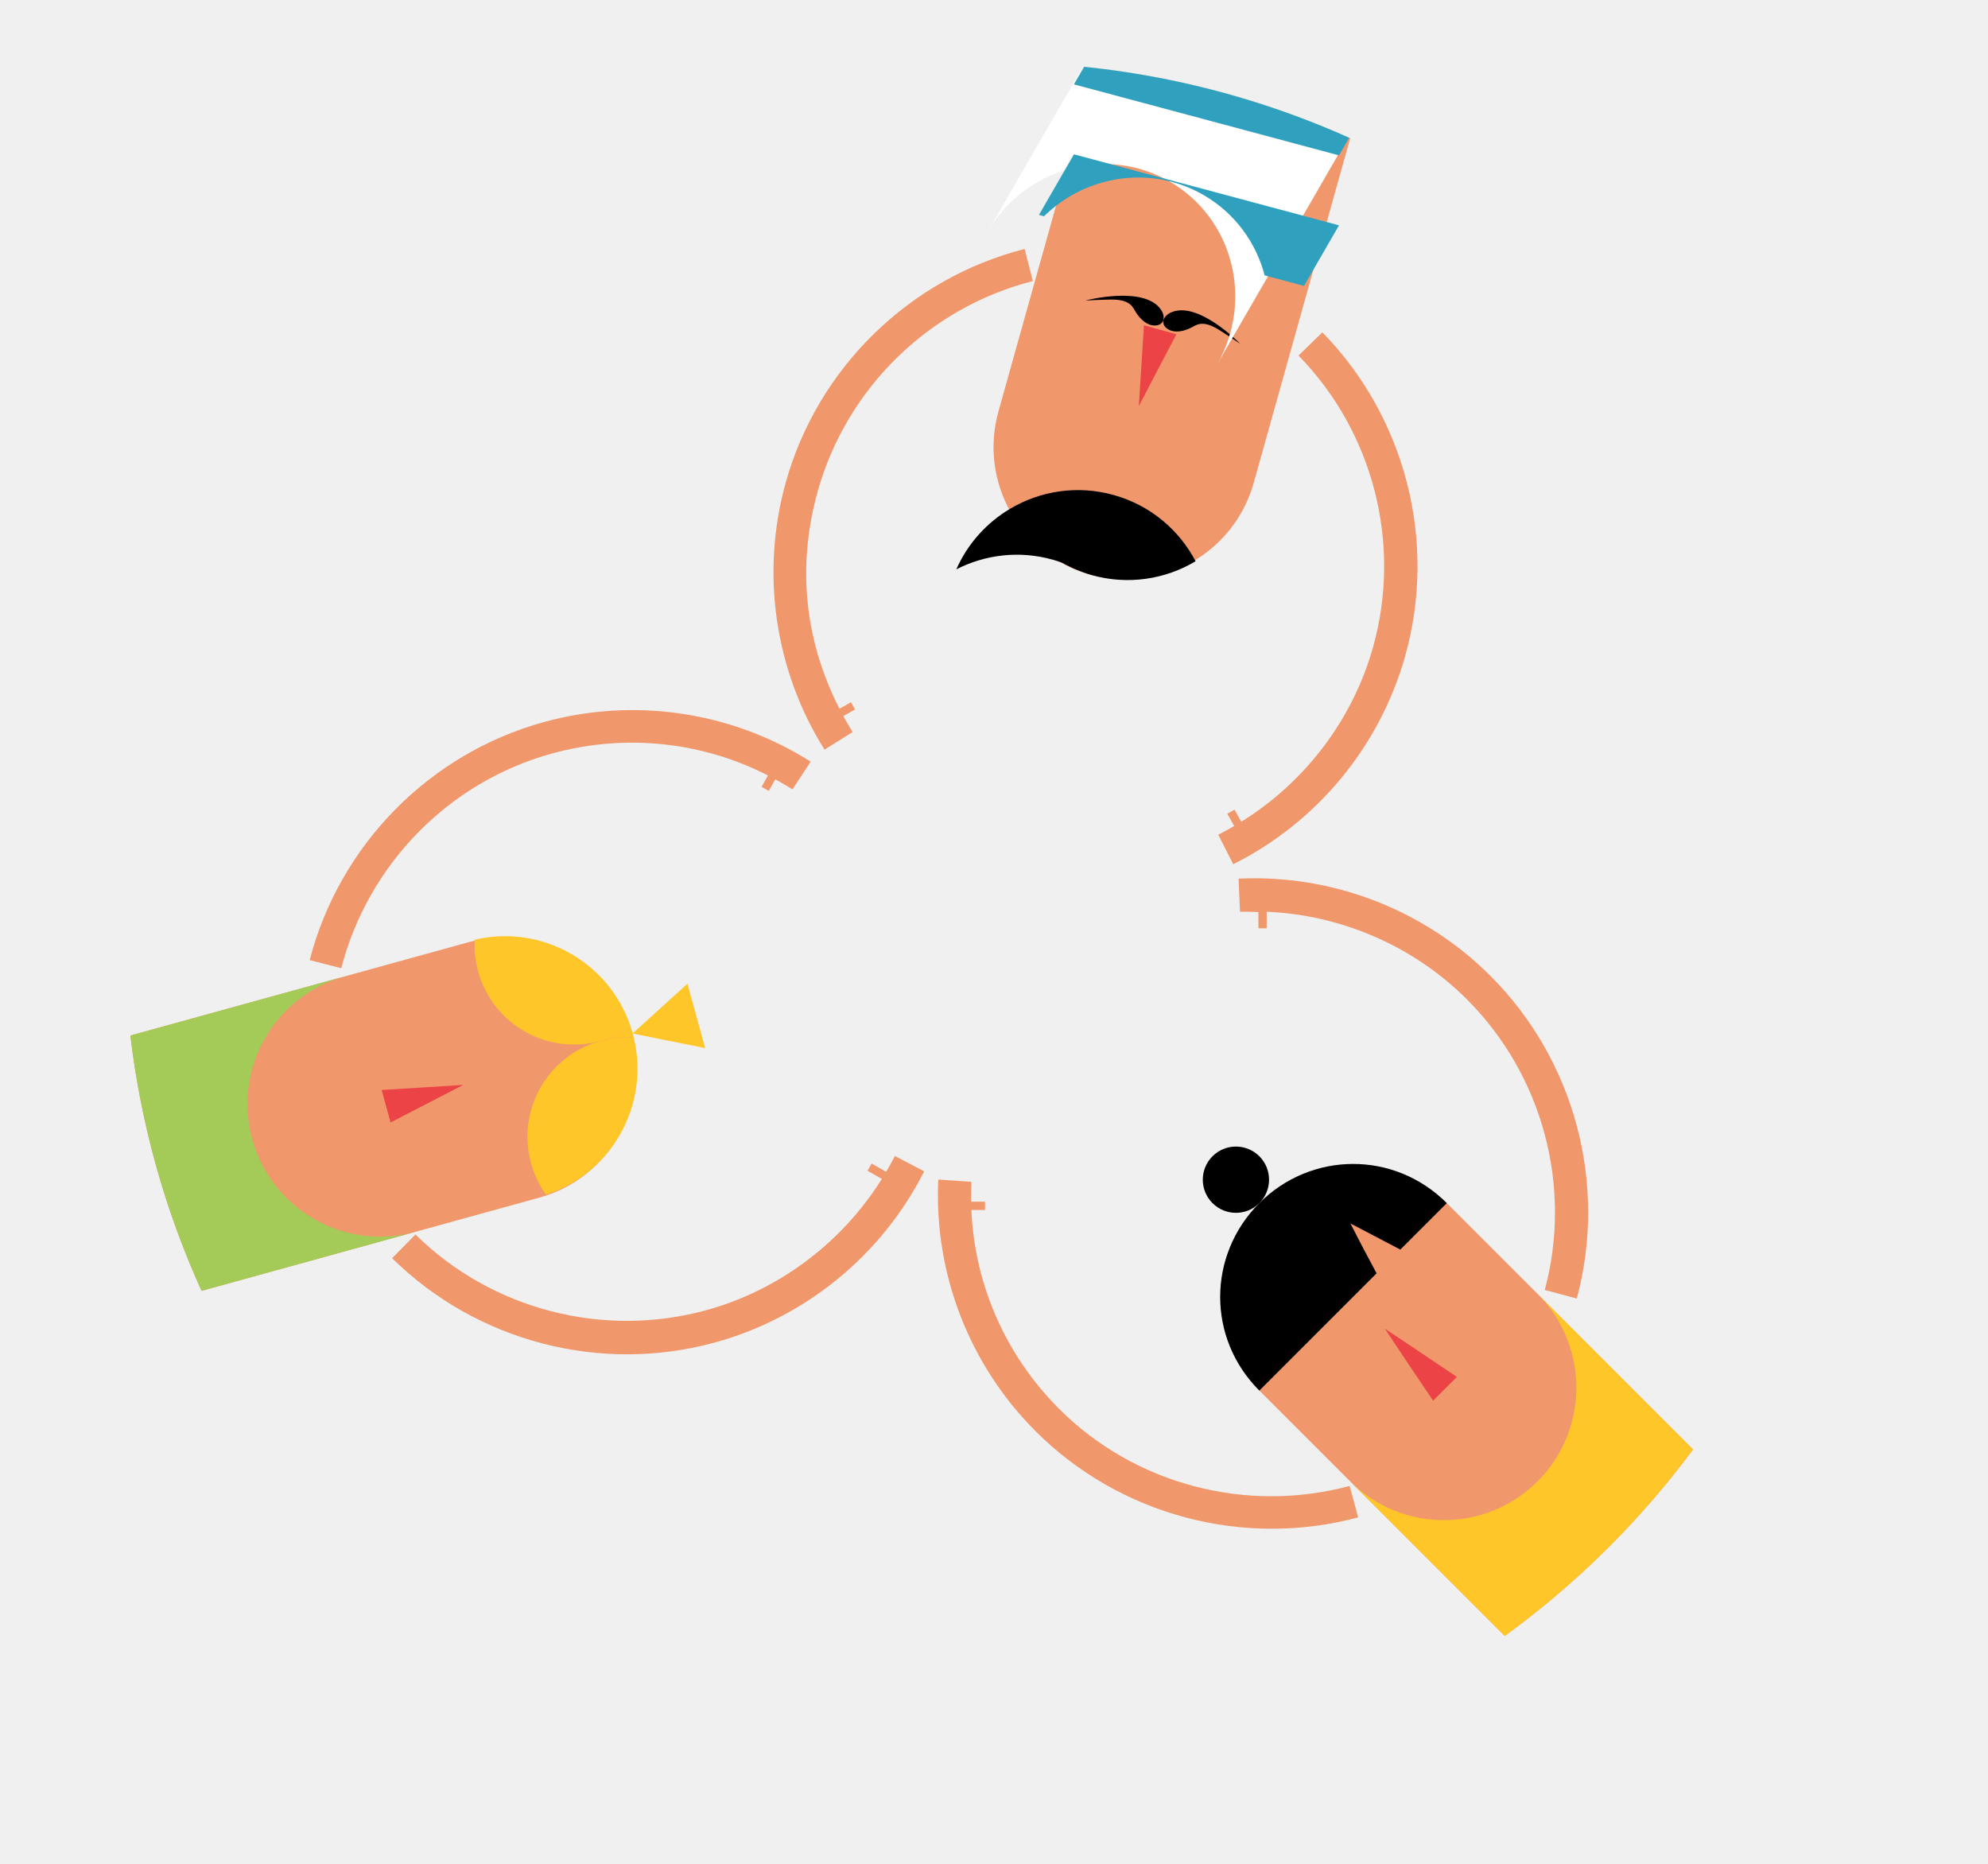
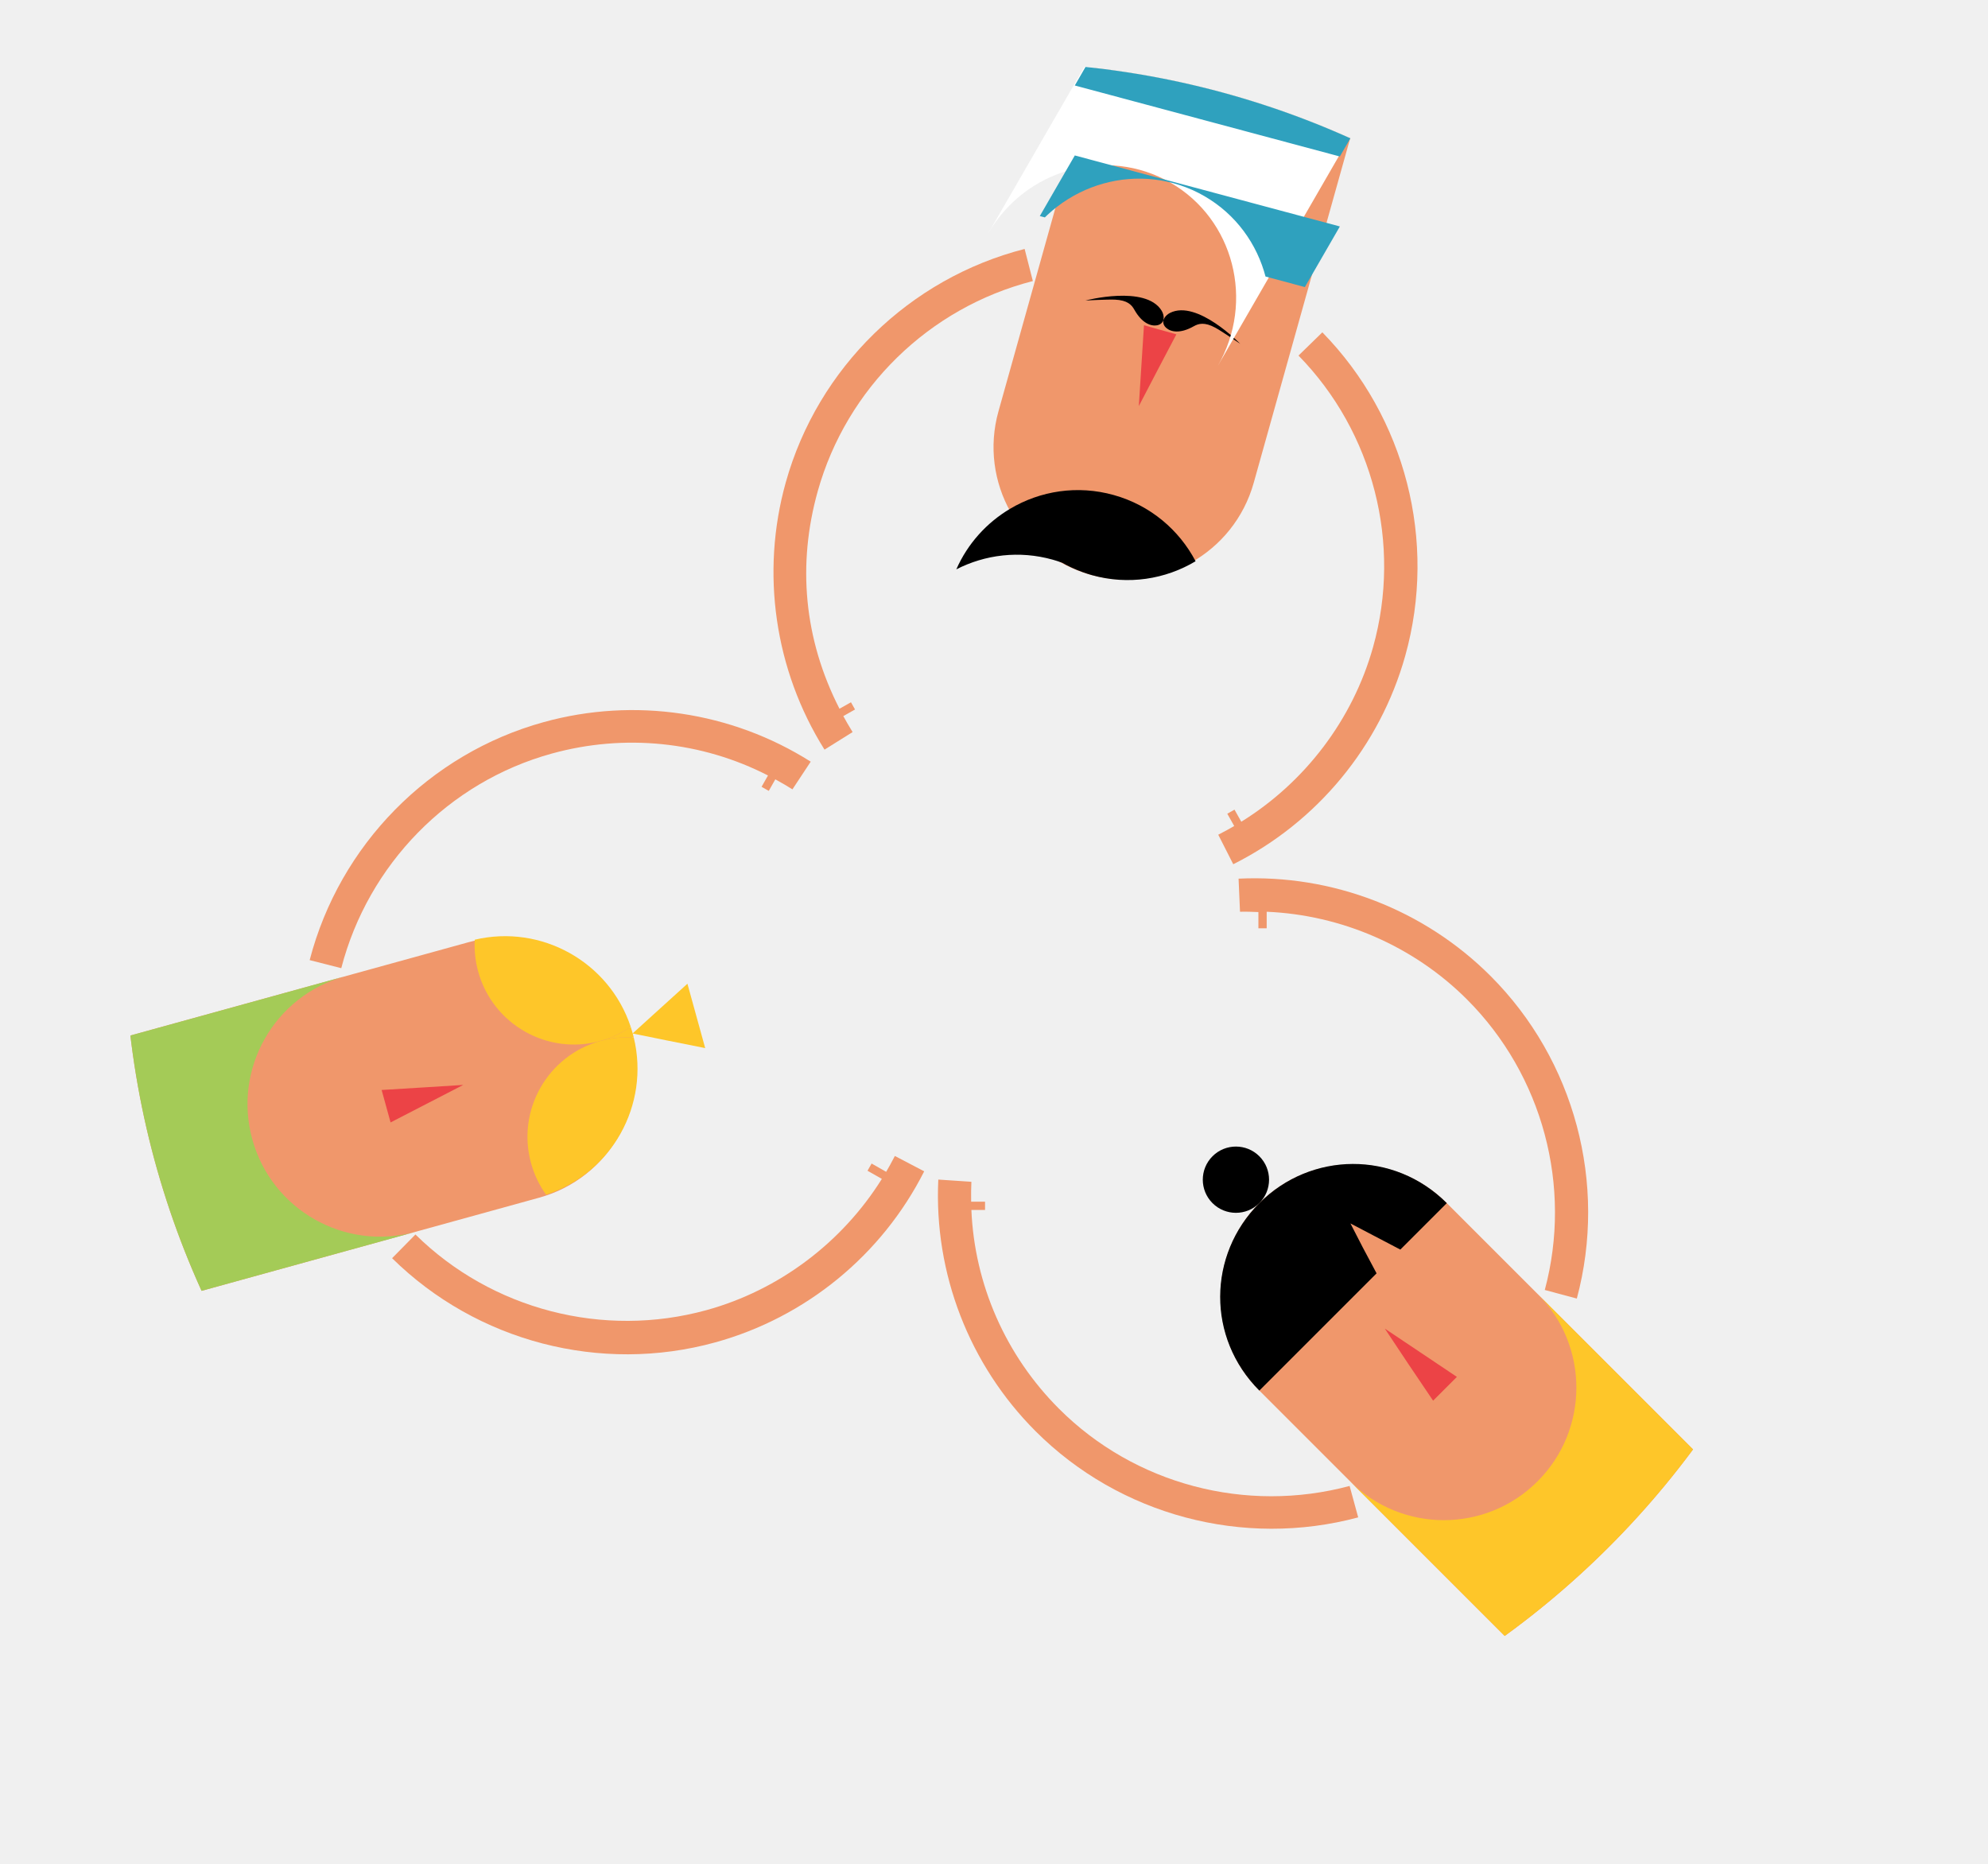
<svg xmlns="http://www.w3.org/2000/svg" xmlns:xlink="http://www.w3.org/1999/xlink" version="1.1" id="Capa_1" x="0px" y="0px" width="480px" height="450px" viewBox="0 0 480 450" enable-background="new 0 0 480 450" xml:space="preserve">
  <g>
    <g>
-       <defs>
-         <circle id="SVGID_1_" cx="239.999" cy="225.001" r="209.989" />
-       </defs>
-       <clipPath id="SVGID_2_">
-         <use xlink:href="#SVGID_1_" overflow="visible" />
-       </clipPath>
-       <g clip-path="url(#SVGID_2_)">
-         <g>
-           <path fill="#F0976B" d="M304.069,290.485c-12.496,12.498-12.497,32.757,0,45.255l101.822,101.823      c12.498,12.497,32.759,12.498,45.255,0c12.496-12.494,12.498-32.758,0.002-45.255L349.323,290.485      C336.826,277.989,316.566,277.99,304.069,290.485z" />
-           <polygon fill="#EC4346" points="348.895,335.312 346.023,338.184 340.067,329.357 334.354,320.771 343.063,326.605       351.767,332.439     " />
-           <path d="M326.977,293.869" />
-           <path fill="#FEC629" d="M371.242,357.658c-12.497,12.5-32.757,12.499-45.254,0.002l79.902,79.903      c12.498,12.497,32.759,12.498,45.255,0c12.496-12.494,12.498-32.758,0.002-45.255l-79.904-79.903      C383.74,324.902,383.739,345.164,371.242,357.658z" />
-           <path d="M304.068,290.486c-12.495,12.497-12.728,32.527,0,45.255l28.305-28.305l-3.277-6.148l-3.037-5.902l6.025,3.158      l6.025,3.157l11.215-11.216C336.595,277.759,316.565,277.99,304.068,290.486z" />
-           <path d="M304.068,279.17c3.126,3.124,3.125,8.19,0.001,11.315c-3.123,3.123-8.19,3.123-11.312,0      c-3.125-3.124-3.125-8.19,0.001-11.314C295.879,276.047,300.945,276.048,304.068,279.17z" />
-           <path fill="#F0976B" d="M255.707,340.142c-12.896-12.896-20.406-30.009-21.167-48.008h3.298v-2h-3.357      c-0.021-1.999-0.011-3.296,0.06-4.794l-7.989-0.541c-1.087,22.645,7.477,44.744,23.496,60.763      c20.294,20.295,50.137,28.237,77.887,20.798l-2.072-7.59C300.868,365.473,273.987,358.419,255.707,340.142z" />
-           <path fill="#F0976B" d="M299.051,212.145l0.348,7.99c1.494-0.07,3.442,0.055,4.442,0.076l-0.001,3.921h2v-3.999      c18.001,0.759,35.464,8.27,48.355,21.164c18.281,18.278,25.492,45.161,18.79,70.156l7.737,2.072      c7.439-27.749-0.539-57.592-20.834-77.886C343.868,219.623,321.696,211.059,299.051,212.145z" />
-         </g>
-         <path d="M256.616,116.588" />
-         <path fill="#F0976B" d="M331.531,156.217c-4.918,17.564-16.501,32.699-31.821,42.182l-1.641-2.915l-1.742,0.981l1.672,2.969     c-0.861,0.508-2.515,1.425-3.855,2.098l3.625,7.13c20.268-10.157,35.418-28.505,41.525-50.32     c7.738-27.636,0.075-57.566-20.014-78.104l-5.756,5.611C331.624,104.351,338.5,131.328,331.531,156.217z" />
-         <path fill="#F0976B" d="M199.077,180.993l6.784-4.239c-0.797-1.269-1.772-2.98-2.243-3.862l2.828-1.592l-0.98-1.744l-2.776,1.562     c-8.656-16.934-10.167-34.941-5.253-52.502c6.971-24.891,26.872-44.344,51.944-50.758l-1.985-7.754     c-27.832,7.125-49.931,28.707-57.668,56.346C183.619,138.268,187.027,161.791,199.077,180.993z" />
-         <path fill="#F0976B" d="M263.268,138.757c17.021,4.764,34.677-5.169,39.443-22.188l38.823-138.666     c4.766-17.02-5.167-34.68-22.189-39.445c-17.018-4.765-34.677,5.169-39.44,22.188L241.08,99.312     C236.315,116.336,246.247,133.991,263.268,138.757z" />
-         <polygon fill="#EC4346" points="280.122,79.626 284.035,80.723 279.517,89.321 274.965,98.049 275.587,88.29 276.213,78.529         " />
-         <path d="M254.175,135.126c0.77,0.214,1.521,0.466,2.262,0.733c1.56,0.888,3.212,1.646,4.946,2.271     c0.738,0.268,1.485,0.515,2.251,0.729c8.803,2.466,17.77,0.991,25.042-3.354c-3.97-7.542-10.9-13.503-19.751-15.979     c-8.789-2.463-17.752-1.012-25.031,3.31c-5.614,3.331-10.227,8.367-12.995,14.631     C237.838,133.913,246.076,132.858,254.175,135.126z" />
-         <g>
-           <path d="M299.45,83.014c0,0-10.407-10.771-16.952-7.466c-1.287,0.652-1.59,1.738-1.59,1.738s-0.309,1.016,0.66,1.871      c1.104,0.975,3.338,1.5,6.677-0.39c1.143-0.643,2.599-1.065,5.23,0.375C295.04,79.996,299.45,83.014,299.45,83.014z" />
-           <path d="M262.089,72.554c0,0,14.488-3.802,18.358,2.419c0.766,1.228,0.461,2.31,0.461,2.31s-0.263,1.03-1.534,1.261      c-1.453,0.257-3.631-0.455-5.505-3.801c-0.64-1.146-1.667-2.263-4.666-2.398C267.426,72.266,262.089,72.554,262.089,72.554z" />
-         </g>
-         <g>
-           <path d="M138.287,266.758" />
-           <path fill="#F0976B" d="M133.227,181.944c17.581-4.854,36.176-2.938,52.203,5.29l-1.551,2.733l1.74,0.987l1.582-2.789      c1.75,0.97,2.865,1.616,4.13,2.417l4.412-6.684c-19.161-12.122-42.605-15.582-64.445-9.555      c-27.665,7.631-49.304,29.666-56.532,57.47l7.629,1.947C88.902,208.716,108.308,188.817,133.227,181.944z" />
-           <path fill="#F0976B" d="M223.146,282.808l-7.082-3.709c-0.676,1.335-1.591,2.967-2.099,3.827l-3.518-1.999l-0.988,1.74      l3.464,1.969c-9.542,15.28-24.733,26.827-42.313,31.677c-24.914,6.873-51.874-0.09-70.304-18.256l-5.633,5.726      c20.463,20.166,50.353,27.959,78.016,20.327C194.529,318.086,212.917,303.037,223.146,282.808z" />
-           <path fill="#F0976B" d="M152.496,249.823c-4.698-17.037-22.319-27.038-39.358-22.336l-138.812,38.301      c-17.039,4.701-27.039,22.321-22.336,39.357c4.7,17.034,22.323,27.038,39.359,22.335l138.812-38.303      C147.199,284.479,157.199,266.856,152.496,249.823z" />
-           <polygon fill="#EC4346" points="93.226,267.087 92.144,263.169 101.961,262.569 111.844,261.949 103.075,266.476       94.303,271.002     " />
-           <path fill="#A4CB57" d="M60.919,275.092c-4.701-17.037,5.3-34.662,22.333-39.361l-108.926,30.058      c-17.039,4.701-27.039,22.321-22.336,39.357c4.7,17.034,22.323,27.038,39.359,22.335l108.928-30.055      C83.242,302.126,65.618,292.127,60.919,275.092z" />
-           <polygon fill="#FEC629" points="168.122,245.281 170.269,253.057 161.475,251.3 152.733,249.527 159.353,243.519       165.979,237.513     " />
+       <g>
+         <defs>
+           <circle id="SVGID_1_" cx="239.999" cy="225.002" r="209.989" />
+         </defs>
+         <clipPath id="SVGID_2_">
+           <use xlink:href="#SVGID_1_" overflow="visible" />
+         </clipPath>
+         <g clip-path="url(#SVGID_2_)">
          <g>
-             <path fill="#FEC629" d="M153.026,250.52c-0.083-0.334-0.158-0.665-0.249-1.001c-0.153-0.544-0.317-1.081-0.494-1.611       c-2.167,1.501-4.618,2.677-7.308,3.42C147.671,250.584,150.388,250.336,153.026,250.52z" />
-             <path fill="#FEC629" d="M144.976,251.327c2.69-0.743,5.142-1.919,7.308-3.42c-5.206-15.656-21.547-24.811-37.656-21.023       c-0.137,2.528,0.121,5.117,0.829,7.694C118.983,247.352,132.199,254.854,144.976,251.327z" />
-             <path fill="#FEC629" d="M153.026,250.52c-2.638-0.184-5.355,0.064-8.05,0.808c-12.776,3.527-20.277,16.744-16.751,29.52       c0.773,2.81,2.021,5.365,3.625,7.604C147.698,283.296,156.957,266.767,153.026,250.52z" />
+             <path fill="#F0976B" d="M304.069,290.484c-12.497,12.498-12.497,32.758,0,45.256l101.823,101.822       c12.497,12.498,32.758,12.498,45.255,0c12.495-12.493,12.497-32.757,0.001-45.254L349.323,290.484       C336.827,277.989,316.565,277.989,304.069,290.484z" />
+             <polygon fill="#EC4346" points="348.895,335.312 346.023,338.183 340.067,329.357 334.354,320.771 343.063,326.605        351.767,332.439      " />
+             <path d="M326.977,293.869" />
+             <path fill="#FEC629" d="M371.242,357.658c-12.497,12.5-32.757,12.499-45.254,0.002l79.903,79.902       c12.497,12.498,32.758,12.498,45.255,0c12.495-12.493,12.497-32.757,0.001-45.254l-79.904-79.903       C383.74,324.902,383.739,345.165,371.242,357.658z" />
+             <path d="M304.069,290.486c-12.497,12.496-12.729,32.527,0,45.255l28.304-28.305l-3.277-6.148l-3.038-5.901l6.025,3.157       l6.025,3.158l11.216-11.217C336.595,277.758,316.565,277.99,304.069,290.486z" />
+             <path d="M304.067,279.17c3.126,3.124,3.126,8.19,0.002,11.315c-3.122,3.123-8.19,3.123-11.313,0       c-3.124-3.125-3.124-8.19,0.002-11.315C295.879,276.047,300.946,276.048,304.067,279.17z" />
+             <path fill="#F0976B" d="M255.707,340.142c-12.896-12.896-20.407-30.009-21.167-48.007h3.298v-2h-3.357       c-0.021-2-0.011-3.297,0.061-4.795l-7.99-0.54c-1.086,22.644,7.477,44.743,23.497,60.763       c20.293,20.295,50.135,28.238,77.886,20.797l-2.073-7.589C300.868,365.473,273.986,358.419,255.707,340.142z" />
+             <path fill="#F0976B" d="M299.051,212.145l0.348,7.991c1.494-0.069,3.442,0.055,4.442,0.076l-0.001,3.922l2.001-0.001v-3.998       c18,0.759,35.463,8.269,48.355,21.163c18.28,18.278,25.491,45.161,18.79,70.156l7.736,2.072       c7.439-27.749-0.538-57.592-20.834-77.886C343.868,219.622,321.696,211.059,299.051,212.145z" />
          </g>
-         </g>
-         <g>
+           <path d="M256.616,116.588" />
+           <path fill="#F0976B" d="M331.531,156.217c-4.918,17.565-16.501,32.7-31.821,42.182l-1.641-2.915l-1.742,0.982l1.671,2.969      c-0.86,0.508-2.514,1.423-3.854,2.098l3.624,7.129c20.268-10.156,35.419-28.504,41.525-50.32      c7.738-27.636,0.075-57.566-20.014-78.103l-5.757,5.61C331.624,104.351,338.5,131.328,331.531,156.217z" />
+           <path fill="#F0976B" d="M199.077,180.993l6.784-4.239c-0.797-1.269-1.773-2.98-2.244-3.862l2.829-1.592l-0.98-1.743      l-2.774,1.561c-8.657-16.934-10.167-34.94-5.254-52.501c6.97-24.891,26.872-44.343,51.943-50.758l-1.985-7.754      c-27.832,7.125-49.93,28.706-57.668,56.346C183.619,138.267,187.027,161.791,199.077,180.993z" />
+           <path fill="#F0976B" d="M263.268,138.757c17.021,4.763,34.678-5.169,39.443-22.188l38.823-138.666      c4.766-17.018-5.168-34.68-22.189-39.444c-17.018-4.765-34.678,5.17-39.44,22.188L241.079,99.312      C236.314,116.336,246.247,133.991,263.268,138.757z" />
+           <polygon fill="#EC4346" points="280.121,79.625 284.035,80.723 279.517,89.321 274.965,98.048 275.587,88.29 276.213,78.529           " />
+           <path d="M254.175,135.126c0.77,0.215,1.521,0.466,2.262,0.733c1.559,0.887,3.212,1.646,4.946,2.271      c0.738,0.267,1.485,0.514,2.251,0.73c8.803,2.466,17.77,0.99,25.042-3.355c-3.97-7.541-10.9-13.502-19.751-15.979      c-8.789-2.463-17.752-1.013-25.03,3.31c-5.615,3.331-10.228,8.366-12.997,14.63      C237.838,133.913,246.076,132.858,254.175,135.126z" />
          <g>
+             <path d="M299.449,83.014c0,0-10.406-10.771-16.951-7.466c-1.287,0.652-1.59,1.738-1.59,1.738s-0.31,1.016,0.66,1.87       c1.104,0.976,3.338,1.501,6.677-0.39c1.143-0.643,2.599-1.065,5.229,0.375C295.04,79.995,299.449,83.014,299.449,83.014z" />
+             <path d="M262.089,72.553c0,0,14.489-3.803,18.359,2.419c0.765,1.227,0.46,2.311,0.46,2.311s-0.263,1.03-1.534,1.261       c-1.453,0.257-3.631-0.454-5.505-3.8c-0.64-1.146-1.667-2.263-4.666-2.398C267.426,72.265,262.089,72.553,262.089,72.553z" />
+           </g>
+           <g>
+             <path d="M138.287,266.758" />
+             <path fill="#F0976B" d="M133.226,181.944c17.581-4.854,36.177-2.938,52.204,5.289l-1.551,2.733l1.74,0.987l1.581-2.789       c1.752,0.969,2.867,1.615,4.132,2.418l4.413-6.684c-19.162-12.121-42.606-15.583-64.445-9.555       c-27.665,7.631-49.304,29.666-56.531,57.469l7.628,1.946C88.902,208.715,108.307,188.817,133.226,181.944z" />
+             <path fill="#F0976B" d="M223.146,282.807l-7.082-3.708c-0.677,1.335-1.59,2.967-2.1,3.827l-3.517-1.999l-0.989,1.74       l3.464,1.968c-9.542,15.28-24.732,26.827-42.312,31.677c-24.915,6.874-51.875-0.09-70.305-18.256l-5.633,5.726       c20.463,20.166,50.352,27.959,78.017,20.327C194.53,318.086,212.916,303.037,223.146,282.807z" />
+             <path fill="#F0976B" d="M152.496,249.823c-4.698-17.038-22.319-27.038-39.358-22.336l-138.81,38.3       c-17.039,4.701-27.039,22.322-22.337,39.357c4.7,17.035,22.323,27.038,39.359,22.336l138.812-38.303       C147.199,284.479,157.199,266.856,152.496,249.823z" />
+             <polygon fill="#EC4346" points="93.225,267.087 92.145,263.168 101.961,262.569 111.844,261.949 103.075,266.476        94.303,271.002      " />
+             <path fill="#A4CB57" d="M60.919,275.093c-4.7-17.039,5.3-34.663,22.334-39.362l-108.926,30.057       c-17.039,4.7-27.039,22.321-22.336,39.356c4.7,17.036,22.323,27.038,39.359,22.336l108.927-30.054       C83.242,302.125,65.618,292.127,60.919,275.093z" />
+             <polygon fill="#FEC629" points="168.122,245.281 170.269,253.056 161.474,251.3 152.732,249.527 159.352,243.52        165.978,237.513      " />
            <g>
-               <defs>
-                 <path id="SVGID_3_" d="M318.159-62.65c-17.071-4.574-34.693,5.836-39.358,23.247l-29.306,109.37         c4.665-17.415,22.287-27.823,39.358-23.248c17.07,4.573,27.127,22.397,22.461,39.811L340.62-22.839         C345.285-40.251,335.23-58.077,318.159-62.65z" />
-               </defs>
-               <clipPath id="SVGID_4_">
-                 <use xlink:href="#SVGID_3_" overflow="visible" />
-               </clipPath>
-               <rect x="215.812" y="-79.63" transform="matrix(0.9659 0.2588 -0.2588 0.9659 15.5008 -76.0467)" clip-path="url(#SVGID_4_)" fill="#FFFFFF" width="161.5" height="200.952" />
+               <path fill="#FEC629" d="M153.027,250.52c-0.084-0.333-0.159-0.665-0.25-1.001c-0.152-0.544-0.316-1.081-0.493-1.611        c-2.167,1.501-4.619,2.676-7.309,3.421C147.671,250.583,150.388,250.335,153.027,250.52z" />
+               <path fill="#FEC629" d="M144.976,251.328c2.69-0.745,5.141-1.92,7.309-3.421c-5.207-15.657-21.548-24.812-37.656-21.023        c-0.138,2.528,0.12,5.117,0.828,7.695C118.982,247.352,132.199,254.854,144.976,251.328z" />
+               <path fill="#FEC629" d="M153.027,250.52c-2.638-0.185-5.355,0.063-8.051,0.809c-12.776,3.526-20.277,16.743-16.751,29.519        c0.774,2.81,2.021,5.364,3.625,7.604C147.698,283.296,156.957,266.766,153.027,250.52z" />
            </g>
          </g>
          <g>
            <g>
-               <defs>
-                 <path id="SVGID_5_" d="M318.159-62.65c-17.071-4.574-34.693,5.836-39.358,23.247l-29.306,109.37         c4.665-17.415,22.287-27.823,39.358-23.248c17.07,4.573,27.127,22.397,22.461,39.811L340.62-22.839         C345.285-40.251,335.23-58.077,318.159-62.65z" />
-               </defs>
-               <clipPath id="SVGID_6_">
-                 <use xlink:href="#SVGID_5_" overflow="visible" />
-               </clipPath>
-               <rect x="267.848" y="-17.237" transform="matrix(0.9659 0.2588 -0.2588 0.9659 8.0471 -79.2767)" clip-path="url(#SVGID_6_)" fill="#2FA1BE" width="74.501" height="16.32" />
+               <g>
+                 <defs>
+                   <path id="SVGID_3_" d="M318.366-62.375c-17.071-4.575-34.692,5.835-39.358,23.247l-29.305,109.37          c4.665-17.414,22.286-27.822,39.358-23.25c17.069,4.574,27.127,22.399,22.46,39.813l29.305-109.37          C345.493-39.975,335.437-57.801,318.366-62.375z" />
+                 </defs>
+                 <clipPath id="SVGID_4_">
+                   <use xlink:href="#SVGID_3_" overflow="visible" />
+                 </clipPath>
+                 <rect x="216.019" y="-79.355" transform="matrix(0.9659 0.2588 -0.2588 0.9659 15.5784 -76.0888)" clip-path="url(#SVGID_4_)" fill="#FFFFFF" width="161.501" height="200.953" />
+               </g>
            </g>
-           </g>
-           <g>
            <g>
-               <defs>
-                 <path id="SVGID_7_" d="M318.159-62.65c-17.071-4.574-34.693,5.836-39.358,23.247l-29.306,109.37         c4.665-17.415,22.287-27.823,39.358-23.248c17.07,4.573,27.127,22.397,22.461,39.811L340.62-22.839         C345.285-40.251,335.23-58.077,318.159-62.65z" />
-               </defs>
-               <clipPath id="SVGID_8_">
-                 <use xlink:href="#SVGID_7_" overflow="visible" />
-               </clipPath>
-               <rect x="259.532" y="13.8" transform="matrix(0.9659 0.2588 -0.2588 0.9659 15.7956 -76.0621)" clip-path="url(#SVGID_8_)" fill="#2FA1BE" width="74.499" height="16.322" />
+               <g>
+                 <defs>
+                   <path id="SVGID_5_" d="M318.366-62.375c-17.071-4.575-34.692,5.835-39.358,23.247l-29.305,109.37          c4.665-17.414,22.286-27.822,39.358-23.25c17.069,4.574,27.127,22.399,22.46,39.813l29.305-109.37          C345.493-39.975,335.437-57.801,318.366-62.375z" />
+                 </defs>
+                 <clipPath id="SVGID_6_">
+                   <use xlink:href="#SVGID_5_" overflow="visible" />
+                 </clipPath>
+                 <rect x="268.055" y="-16.962" transform="matrix(0.9659 0.2588 -0.2588 0.9659 8.1254 -79.321)" clip-path="url(#SVGID_6_)" fill="#2FA1BE" width="74.501" height="16.32" />
+               </g>
            </g>
-           </g>
-           <g>
            <g>
-               <defs>
-                 <path id="SVGID_9_" d="M318.159-62.65c-17.071-4.574-34.693,5.836-39.358,23.247l-29.306,109.37         c4.665-17.415,22.287-27.823,39.358-23.248c17.07,4.573,27.127,22.397,22.461,39.811L340.62-22.839         C345.285-40.251,335.23-58.077,318.159-62.65z" />
-               </defs>
-               <clipPath id="SVGID_10_">
-                 <use xlink:href="#SVGID_9_" overflow="visible" />
-               </clipPath>
-               <rect x="251.083" y="45.329" transform="matrix(0.9659 0.2588 -0.2588 0.9659 23.6691 -72.8037)" clip-path="url(#SVGID_10_)" fill="#2FA1BE" width="74.498" height="16.322" />
+               <g>
+                 <defs>
+                   <path id="SVGID_7_" d="M318.366-62.375c-17.071-4.575-34.692,5.835-39.358,23.247l-29.305,109.37          c4.665-17.414,22.286-27.822,39.358-23.25c17.069,4.574,27.127,22.399,22.46,39.813l29.305-109.37          C345.493-39.975,335.437-57.801,318.366-62.375z" />
+                 </defs>
+                 <clipPath id="SVGID_8_">
+                   <use xlink:href="#SVGID_7_" overflow="visible" />
+                 </clipPath>
+                 <rect x="259.739" y="14.075" transform="matrix(0.9659 0.2588 -0.2588 0.9659 15.8742 -76.1073)" clip-path="url(#SVGID_8_)" fill="#2FA1BE" width="74.5" height="16.321" />
+               </g>
+             </g>
+             <g>
+               <g>
+                 <defs>
+                   <path id="SVGID_9_" d="M318.366-62.375c-17.071-4.575-34.692,5.835-39.358,23.247l-29.305,109.37          c4.665-17.414,22.286-27.822,39.358-23.25c17.069,4.574,27.127,22.399,22.46,39.813l29.305-109.37          C345.493-39.975,335.437-57.801,318.366-62.375z" />
+                 </defs>
+                 <clipPath id="SVGID_10_">
+                   <use xlink:href="#SVGID_9_" overflow="visible" />
+                 </clipPath>
+                 <rect x="251.291" y="45.605" transform="matrix(0.9659 0.2588 -0.2588 0.9659 23.7484 -72.8498)" clip-path="url(#SVGID_10_)" fill="#2FA1BE" width="74.499" height="16.322" />
+               </g>
            </g>
          </g>
        </g>
      </g>
    </g>
  </g>
</svg>
